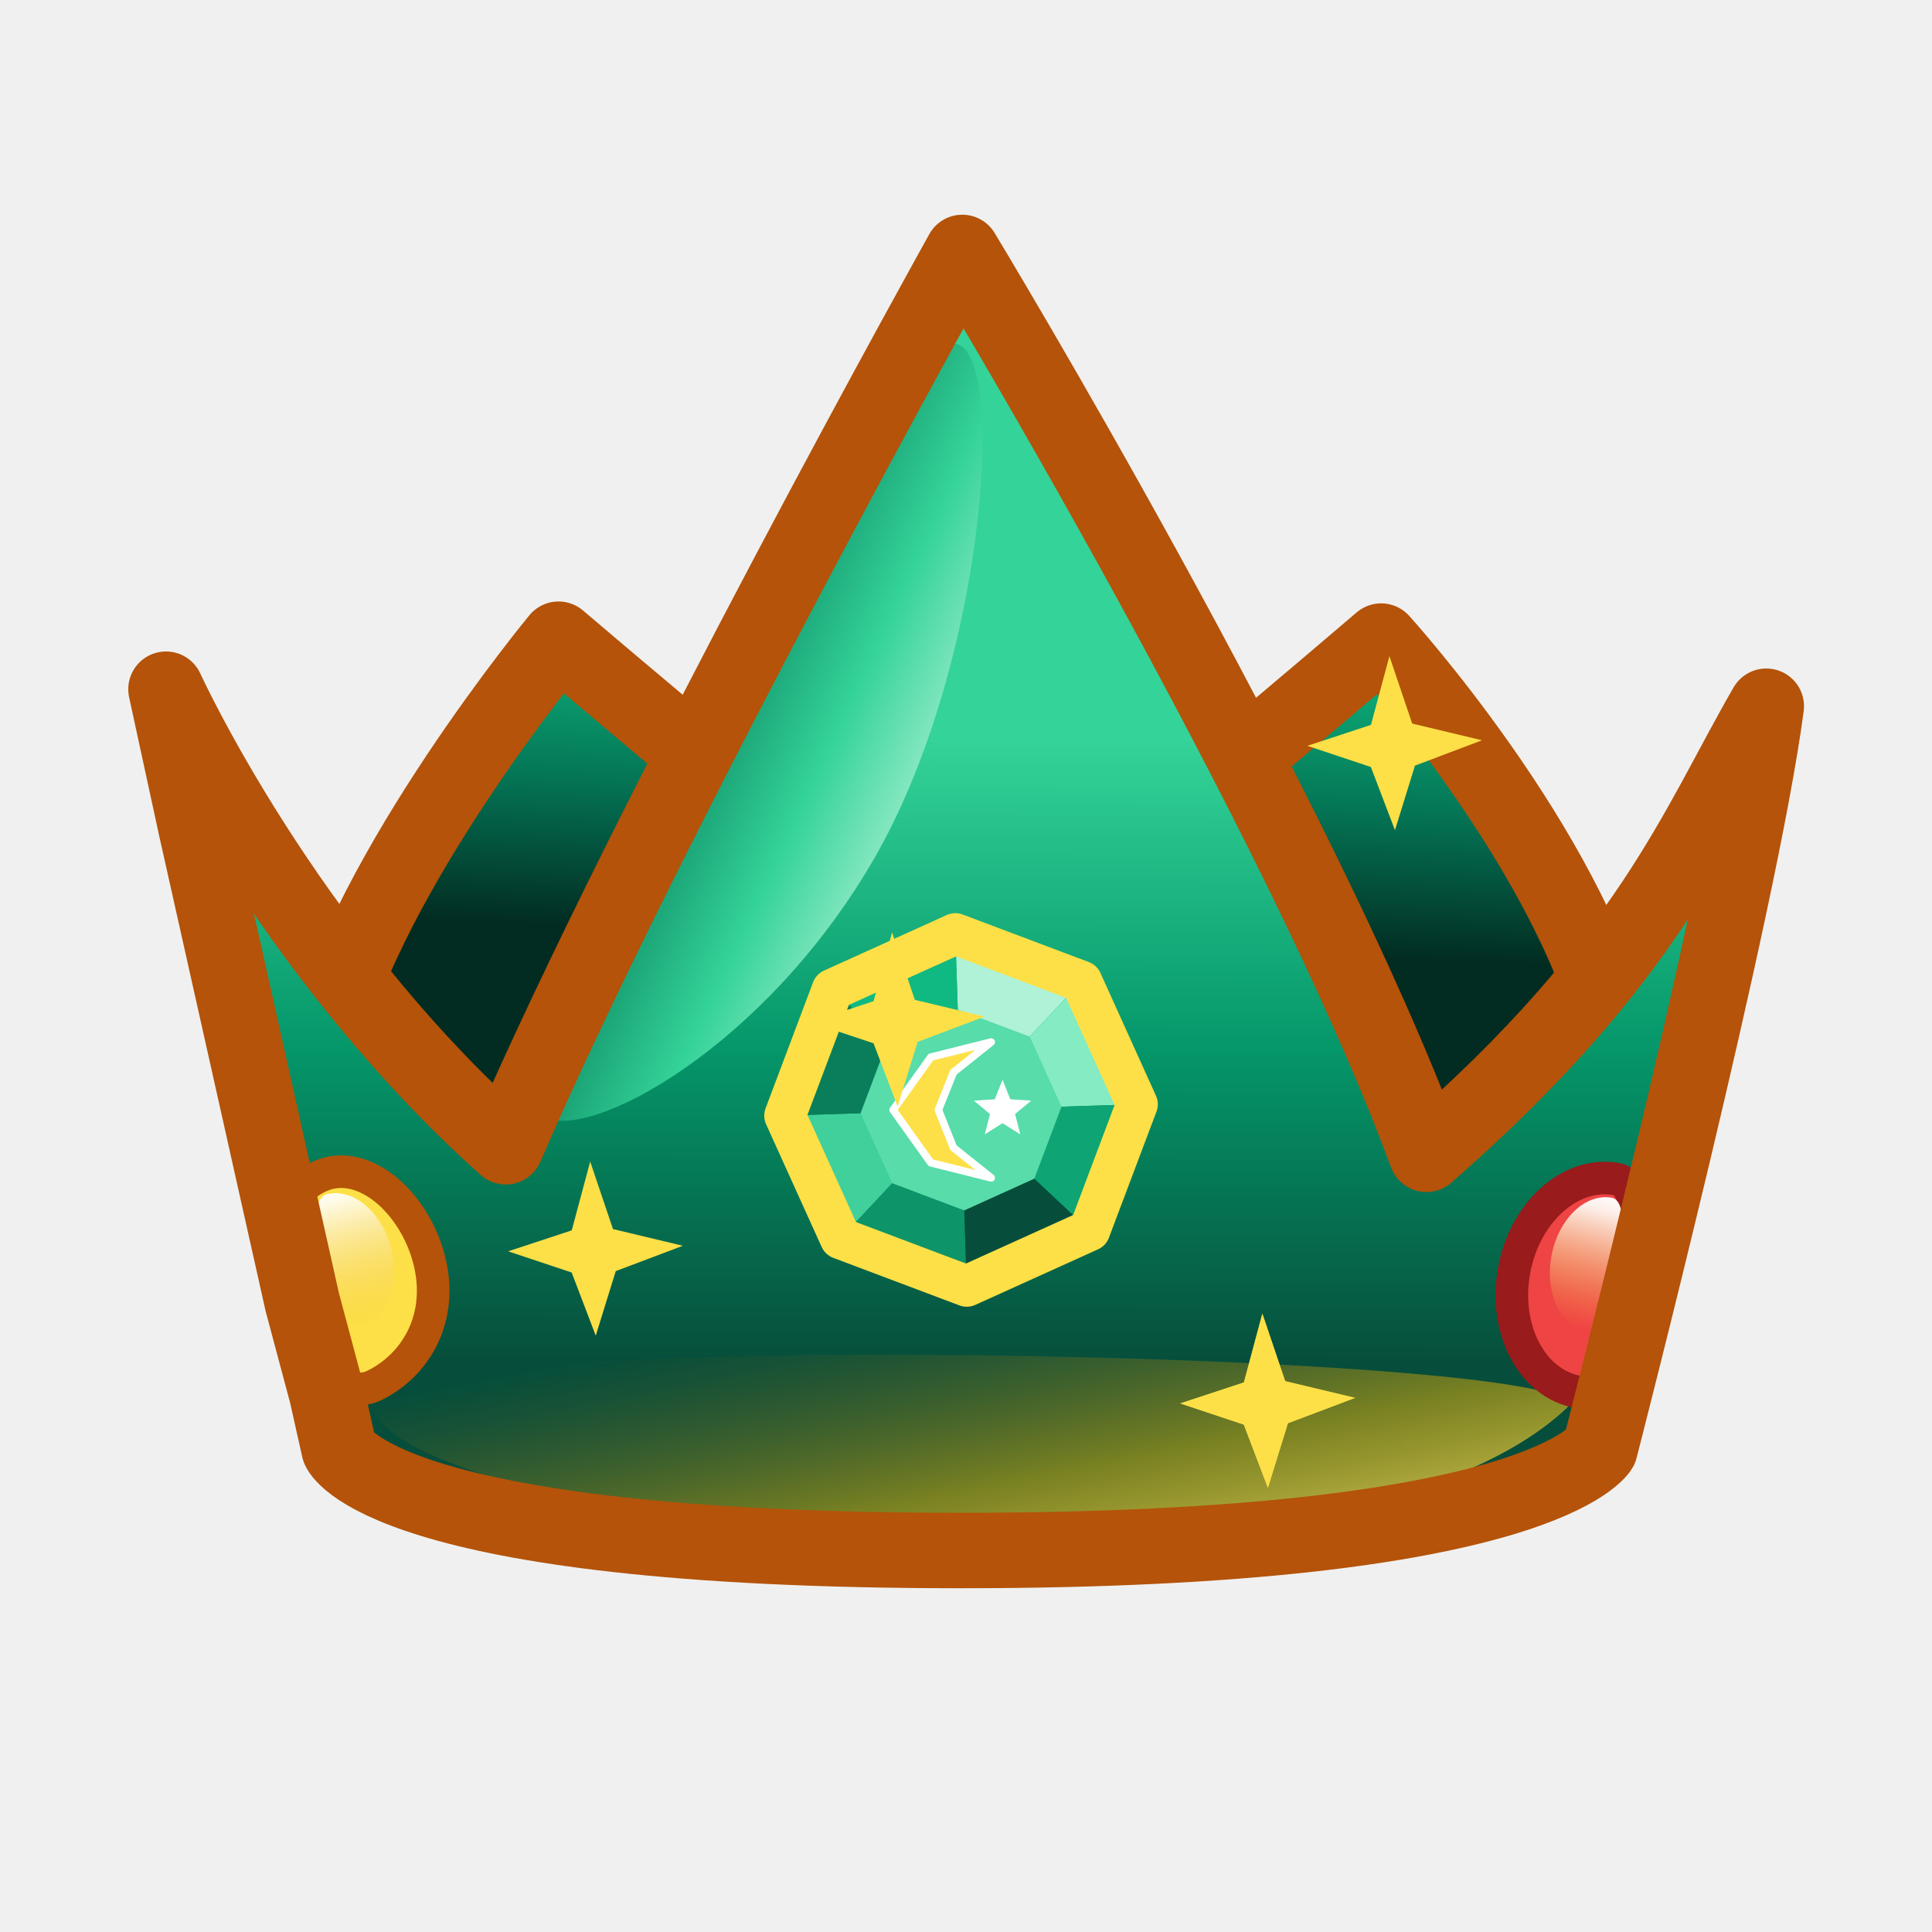
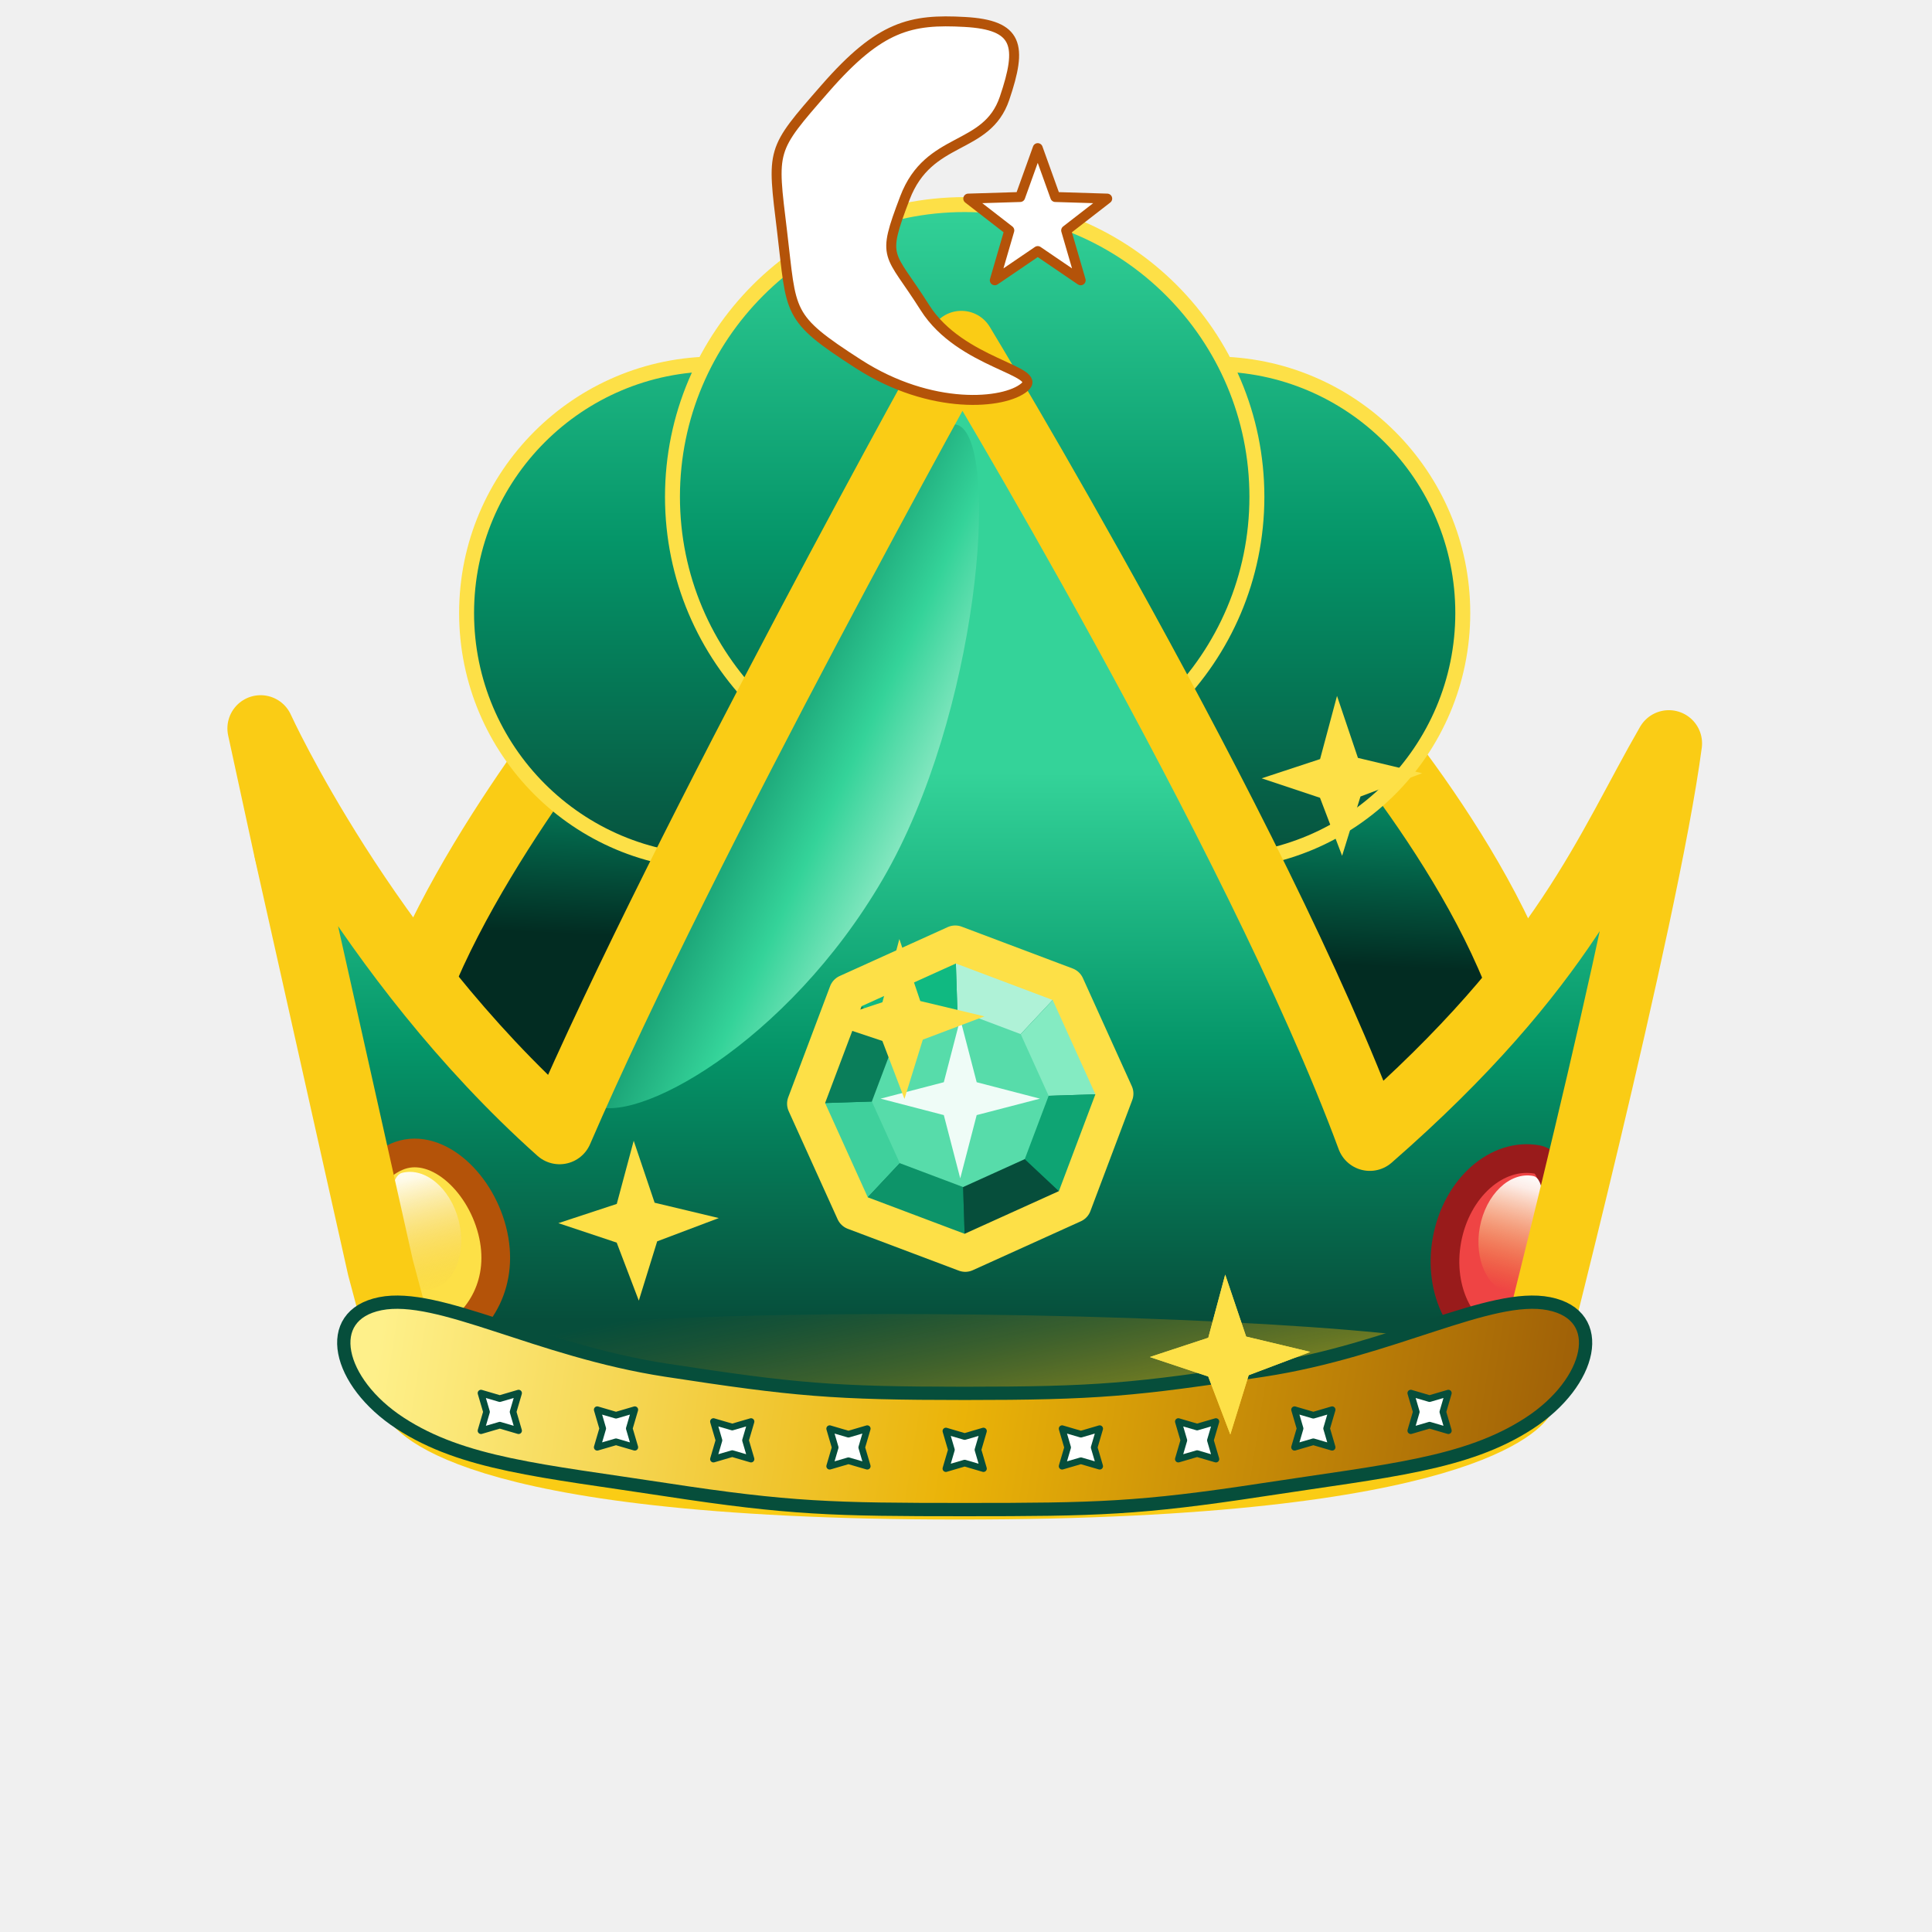
<svg xmlns="http://www.w3.org/2000/svg" viewBox="0 0 512 512" width="512" height="512">
  <defs>
    <linearGradient id="lg_1" gradientUnits="userSpaceOnUse" x1="-2" y1="-60" x2="-5.258" y2="21.203">
      <stop offset="0%" stop-color="#10b981" stop-opacity="1" />
      <stop offset="50%" stop-color="#047857" stop-opacity="1" />
      <stop offset="100%" stop-color="#022c22" stop-opacity="1" />
    </linearGradient>
-     <linearGradient id="lg_2" gradientUnits="userSpaceOnUse" x1="4" y1="-32" x2="3.742" y2="133.203">
+     <linearGradient id="lg_2" gradientUnits="userSpaceOnUse" x1="0" y1="-205" x2="0" y2="0">
      <stop offset="0%" stop-color="#34d399" stop-opacity="1" />
      <stop offset="50%" stop-color="#059669" stop-opacity="1" />
      <stop offset="100%" stop-color="#064e3b" stop-opacity="1" />
    </linearGradient>
-     <linearGradient id="lg_3" gradientUnits="userSpaceOnUse" x1="27.309" y1="66.784" x2="4.446" y2="-49.105">
+     <linearGradient id="lg_3" gradientUnits="userSpaceOnUse" x1="4" y1="-32" x2="3.742" y2="133.203">
+       <stop offset="0%" stop-color="#34d399" stop-opacity="1" />
+       <stop offset="50%" stop-color="#059669" stop-opacity="1" />
+       <stop offset="100%" stop-color="#064e3b" stop-opacity="1" />
+     </linearGradient>
+     <linearGradient id="lg_4" gradientUnits="userSpaceOnUse" x1="27.309" y1="66.784" x2="4.446" y2="-49.105">
      <stop offset="5%" stop-color="#fef08a" stop-opacity="1" />
      <stop offset="51%" stop-color="#eab308" stop-opacity="0.5" />
      <stop offset="96%" stop-color="#a16207" stop-opacity="0" />
    </linearGradient>
-     <linearGradient id="lg_4" gradientUnits="userSpaceOnUse" x1="57.574" y1="32.762" x2="-27.768" y2="-6.745">
+     <linearGradient id="lg_5" gradientUnits="userSpaceOnUse" x1="57.574" y1="32.762" x2="-27.768" y2="-6.745">
      <stop offset="0%" stop-color="#d1fae5" stop-opacity="1" />
      <stop offset="50%" stop-color="#34d399" stop-opacity="1" />
      <stop offset="100%" stop-color="#047857" stop-opacity="1" />
    </linearGradient>
-     <linearGradient id="lg_5" gradientUnits="userSpaceOnUse" x1="7.756" y1="-20.683" x2="-2.837" y2="18.433">
+     <linearGradient id="lg_6" gradientUnits="userSpaceOnUse" x1="7.756" y1="-20.683" x2="-2.837" y2="18.433">
      <stop offset="5%" stop-color="#ffffff" stop-opacity="1" />
      <stop offset="12%" stop-color="#fefefb" stop-opacity="0.955" />
      <stop offset="18%" stop-color="#fefdf7" stop-opacity="0.909" />
      <stop offset="57%" stop-color="#f8df95" stop-opacity="0.455" />
      <stop offset="96%" stop-color="#f1c234" stop-opacity="0" />
    </linearGradient>
-     <linearGradient id="lg_6" gradientUnits="userSpaceOnUse" x1="-7.728" y1="-23.592" x2="4.54" y2="21.275">
+     <linearGradient id="lg_7" gradientUnits="userSpaceOnUse" x1="-7.728" y1="-23.592" x2="4.54" y2="21.275">
      <stop offset="5%" stop-color="#ffffff" stop-opacity="1" />
      <stop offset="12%" stop-color="#fefefb" stop-opacity="0.955" />
      <stop offset="18%" stop-color="#fefdf7" stop-opacity="0.909" />
      <stop offset="57%" stop-color="#f8df95" stop-opacity="0.455" />
      <stop offset="96%" stop-color="#f1c234" stop-opacity="0" />
    </linearGradient>
+     <linearGradient id="lg_8" gradientUnits="userSpaceOnUse" x1="-175" y1="130" x2="175" y2="185">
+       <stop offset="0%" stop-color="#fef08a" stop-opacity="1" />
+       <stop offset="50%" stop-color="#eab308" stop-opacity="1" />
+       <stop offset="100%" stop-color="#a16207" stop-opacity="1" />
+     </linearGradient>
+     <linearGradient id="lg_9" gradientUnits="userSpaceOnUse" x1="0" y1="-120" x2="0" y2="120">
+       <stop offset="0%" stop-color="#ffffff" stop-opacity="1" />
+       <stop offset="50%" stop-color="#fef08a" stop-opacity="1" />
+       <stop offset="100%" stop-color="#eab308" stop-opacity="1" />
+     </linearGradient>
  </defs>
-   <g transform="translate(192.95, 209.20)">
+   <g transform="translate(252.95, 269.20) scale(0.880, 0.880) translate(-60, -60)">
    <g transform="translate(63.07, 18.70) scale(1.000, 1.000) translate(0.00, 0.00)">
      <g transform="translate(0, 0) rotate(0) scale(1, 1) translate(0, 0)">
-         <path d="M -108.00 -58.50 C -108.00 -58.50, -158.50 2.50, -170.00 49.50 C -195.50 20.50, -204.00 -8.50, -204.00 -8.50 L -165.00 150.00 L 168.50 150.00 L 172.49 133.24 L 173.42 129.30 L 174.33 125.46 L 175.05 122.44 L 175.96 118.61 L 177.43 112.44 L 179.84 102.32 L 186.24 75.38 L 197.65 27.40 L 199.25 20.66 L 205.00 -3.50 C 205.00 -3.50, 190.50 30.50, 172.00 46.50 C 159.50 -3.50, 110.00 -58.00, 110.00 -58.00 C 110.00 -58.00, 16.50 22.00, 1.50 30.50 C -26.00 11.50, -108.00 -58.50, -108.00 -58.50 Z" fill="url(#lg_1)" fill-opacity="1" stroke="#b45309" stroke-width="20" stroke-linecap="round" stroke-linejoin="round" />
+         <path d="M -108.00 -58.50 C -108.00 -58.50, -158.50 2.50, -170.00 49.50 C -195.50 20.50, -204.00 -8.50, -204.00 -8.50 L -165.00 150.00 L 168.50 150.00 L 172.49 133.24 L 173.42 129.30 L 174.33 125.46 L 175.05 122.44 L 175.96 118.61 L 177.43 112.44 L 179.84 102.32 L 186.24 75.38 L 197.65 27.40 L 199.25 20.66 L 205.00 -3.50 C 205.00 -3.50, 190.50 30.50, 172.00 46.50 C 159.50 -3.50, 110.00 -58.00, 110.00 -58.00 C 110.00 -58.00, 16.50 22.00, 1.50 30.50 C -26.00 11.50, -108.00 -58.50, -108.00 -58.50 Z" fill="url(#lg_1)" fill-opacity="1" stroke="#facc15" stroke-width="20" stroke-linecap="round" stroke-linejoin="round" />
      </g>
    </g>
    <g transform="translate(63.07, 18.70) scale(1.000, 1.000) translate(0.00, 0.00)">
      <g transform="translate(0, 0) rotate(0) scale(1, 1) translate(0, 0)">
-         <path d="M -1.00 -161.00 C -1.00 -161.00, -84.00 -12.00, -122.00 76.00 C -180.00 22.00, -212.00 -44.00, -212.00 -44.00 L -204.22 -9.24 L -201.37 3.50 L -195.97 27.61 L -191.99 45.38 L -186.47 70.03 L -183.12 85.01 L -177.84 108.57 L -175.94 117.08 L -170.27 142.40 L -168.44 150.56 L -167.00 157.00 C -167.00 157.00, -155.50 183.00, -1.50 183.00 C 152.50 183.00, 168.00 156.00, 168.00 156.00 C 168.00 156.00, 205.50 9.50, 212.50 -43.50 C 194.00 -11.50, 181.00 26.50, 122.00 78.00 C 88.00 -14.00, -1.00 -161.00, -1.00 -161.00 Z" fill="url(#lg_2)" fill-opacity="1" stroke="none" stroke-width="0" stroke-linecap="round" stroke-linejoin="round" />
+         <path d="M -75.00 -155.00 C -33.58 -155.00, 0.00 -121.42, 0.00 -80.00 C 0.00 -38.58, -33.58 -5.00, -75.00 -5.00 C -116.42 -5.00, -150.00 -38.58, -150.00 -80.00 C -150.00 -121.42, -116.42 -155.00, -75.00 -155.00 Z" fill="url(#lg_2)" fill-opacity="1" stroke="#fde047" stroke-width="4.5" stroke-linecap="round" stroke-linejoin="round" />
+         <path d="M 75.00 -155.00 C 116.42 -155.00, 150.00 -121.42, 150.00 -80.00 C 150.00 -38.58, 116.42 -5.00, 75.00 -5.00 C 33.58 -5.00, 0.00 -38.58, 0.00 -80.00 C 0.00 -121.42, 33.58 -155.00, 75.00 -155.00 Z" fill="url(#lg_2)" fill-opacity="1" stroke="#fde047" stroke-width="4.5" stroke-linecap="round" stroke-linejoin="round" />
+         <path d="M 0.00 -203.00 C 48.60 -203.00, 88.00 -163.60, 88.00 -115.00 C 88.00 -66.40, 48.60 -27.00, 0.00 -27.00 C -48.60 -27.00, -88.00 -66.40, -88.00 -115.00 C -88.00 -163.60, -48.60 -203.00, 0.00 -203.00 Z" fill="url(#lg_2)" fill-opacity="1" stroke="#fde047" stroke-width="4.5" stroke-linecap="round" stroke-linejoin="round" />
+       </g>
+     </g>
+     <g transform="translate(63.07, 18.70) scale(1.000, 1.000) translate(0.00, 0.00)">
+       <g transform="translate(0, 0) rotate(0) scale(1, 1) translate(0, 0)">
+         <path d="M -1.00 -161.00 C -1.00 -161.00, -84.00 -12.00, -122.00 76.00 C -180.00 22.00, -212.00 -44.00, -212.00 -44.00 L -204.22 -9.24 L -201.37 3.50 L -195.97 27.61 L -191.99 45.38 L -186.47 70.03 L -183.12 85.01 L -177.84 108.57 L -175.94 117.08 L -170.27 142.40 L -168.44 150.56 L -167.00 157.00 C -167.00 157.00, -155.50 183.00, -1.50 183.00 C 152.50 183.00, 168.00 156.00, 168.00 156.00 C 168.00 156.00, 205.50 9.50, 212.50 -43.50 C 194.00 -11.50, 181.00 26.50, 122.00 78.00 C 88.00 -14.00, -1.00 -161.00, -1.00 -161.00 Z" fill="url(#lg_3)" fill-opacity="1" stroke="none" stroke-width="0" stroke-linecap="round" stroke-linejoin="round" />
      </g>
    </g>
    <g transform="translate(62.10, 171.03) scale(1.000, 1.000) translate(0.00, 0.00)">
      <g transform="translate(2, 3.5) rotate(0) scale(1, 1) translate(0, 0)">
-         <path d="M 158.11 -10.54 C 173.85 -25.31, -164.96 -32.99, -158.55 -10.98 C -149.09 21.51, 94.18 49.48, 158.11 -10.54 Z" fill="url(#lg_3)" fill-opacity="1" stroke="none" stroke-width="0" stroke-linecap="round" stroke-linejoin="round" />
+         <path d="M 158.11 -10.54 C 173.85 -25.31, -164.96 -32.99, -158.55 -10.98 C -149.09 21.51, 94.18 49.48, 158.11 -10.54 Z" fill="url(#lg_4)" fill-opacity="1" stroke="none" stroke-width="0" stroke-linecap="round" stroke-linejoin="round" />
      </g>
    </g>
    <g transform="translate(61.73, 84.95) scale(1.000, 1.000) translate(-265.17, -339.65)">
      <g transform="translate(265.173, 339.648) rotate(0) scale(1, 1) translate(0, 0)">
        <path d="M 0.00 0.00 L 0.00 0.00 L 0.00 0.00 L 0.00 0.00 Z" fill="#92edc9" fill-opacity="1" stroke="none" stroke-width="0" stroke-linecap="round" stroke-linejoin="round" />
      </g>
      <g transform="translate(241.849, 356.673) rotate(0) scale(1, 1) translate(0, 0)">
        <path d="M 23.32 -17.02 L -8.59 17.02 L -23.32 -15.51 L -23.32 -15.52 L 23.32 -17.02 L 23.32 -17.02 Z" fill="#3fd09c" fill-opacity="1" stroke="none" stroke-width="0" stroke-linecap="round" stroke-linejoin="round" />
      </g>
      <g transform="translate(265.173, 339.648) rotate(0) scale(1, 1) translate(0, 0)">
        <path d="M 0.00 0.00 L 0.00 0.00 L 0.00 0.00 L 0.00 0.00 L 0.00 0.00 Z" fill="#6ee7b7" fill-opacity="1" stroke="none" stroke-width="0" stroke-linecap="round" stroke-linejoin="round" />
      </g>
      <g transform="translate(241.85, 324.443) rotate(0) scale(1, 1) translate(0, 0)">
        <path d="M 23.32 15.21 L -23.32 16.71 L -10.73 -16.71 L -10.73 -16.71 L 23.32 15.21 L 23.32 15.21 Z" fill="#0a7e5a" fill-opacity="1" stroke="none" stroke-width="0" stroke-linecap="round" stroke-linejoin="round" />
      </g>
      <g transform="translate(265.173, 339.648) rotate(0) scale(1, 1) translate(0, 0)">
        <path d="M 0.00 0.00 L 0.00 0.00 L 0.00 0.00 L 0.00 0.00 Z" fill="#6ee7b7" fill-opacity="1" stroke="none" stroke-width="0" stroke-linecap="round" stroke-linejoin="round" />
      </g>
      <g transform="translate(280.378, 316.325) rotate(0) scale(1, 1) translate(0, 0)">
        <path d="M -15.21 23.32 L -16.71 -23.32 L 16.71 -10.73 L 16.71 -10.73 L -15.21 23.32 L -15.21 23.32 Z" fill="#aff2d7" fill-opacity="1" stroke="none" stroke-width="0" stroke-linecap="round" stroke-linejoin="round" />
      </g>
      <g transform="translate(249.967, 362.971) rotate(0) scale(1, 1) translate(0, 0)">
        <path d="M -16.71 10.73 L 15.21 -23.32 L 16.71 23.32 L -16.71 10.73 L -16.71 10.73 Z" fill="#0d9469" fill-opacity="1" stroke="none" stroke-width="0" stroke-linecap="round" stroke-linejoin="round" />
      </g>
      <g transform="translate(248.148, 316.325) rotate(0) scale(1, 1) translate(0, 0)">
        <path d="M -17.02 -8.59 L 15.51 -23.32 L 15.52 -23.32 L 17.02 23.32 L -17.02 -8.59 Z" fill="#10b981" fill-opacity="1" stroke="none" stroke-width="0" stroke-linecap="round" stroke-linejoin="round" />
      </g>
      <g transform="translate(282.198, 362.972) rotate(0) scale(1, 1) translate(0, 0)">
        <path d="M -17.02 -23.32 L -17.02 -23.32 L 17.02 8.59 L -15.51 23.32 L -15.52 23.32 L -17.02 -23.32 L -17.02 -23.32 Z" fill="#064e3b" fill-opacity="1" stroke="none" stroke-width="0" stroke-linecap="round" stroke-linejoin="round" />
      </g>
      <g transform="translate(288.497, 322.623) rotate(0) scale(1, 1) translate(0, 0)">
        <path d="M -23.32 17.02 L 8.60 -17.02 L 23.32 15.51 L 23.32 15.52 L -23.32 17.02 L -23.32 17.02 Z" fill="#84ebc2" fill-opacity="1" stroke="none" stroke-width="0" stroke-linecap="round" stroke-linejoin="round" />
      </g>
      <g transform="translate(288.496, 354.854) rotate(0) scale(1, 1) translate(0, 0)">
        <path d="M 23.32 -16.71 L 10.73 16.71 L 10.73 16.71 L -23.32 -15.21 L 23.32 -16.71 Z" fill="#0ea473" fill-opacity="1" stroke="none" stroke-width="0" stroke-linecap="round" stroke-linejoin="round" />
      </g>
      <g transform="translate(265.173, 339.648) rotate(0) scale(1, 1) translate(0, 0)">
        <path d="M 19.43 18.21 L 26.62 -0.86 L 18.21 -19.43 L -0.86 -26.62 L -19.43 -18.21 L -26.62 0.86 L -18.21 19.43 L 0.86 26.62 L 19.43 18.21 Z" fill="#57dcaa" fill-opacity="1" stroke="none" stroke-width="0" stroke-linecap="round" stroke-linejoin="round" />
      </g>
      <g transform="translate(265.173, 339.649) rotate(0) scale(1, 1) translate(0, 0)">
        <path d="M 31.92 -34.05 L 31.92 -34.05 L -1.51 -46.65 L -1.51 -46.65 L -34.05 -31.92 L -34.05 -31.92 L -46.65 1.51 L -46.65 1.51 L -31.92 34.05 L -31.92 34.05 L 1.51 46.65 L 1.51 46.65 L 34.05 31.92 L 34.05 31.92 L 46.65 -1.51 L 46.65 -1.51 L 31.92 -34.05 Z" fill="none" fill-opacity="1" stroke="#fde047" stroke-width="11" stroke-linecap="round" stroke-linejoin="round" />
      </g>
      <g transform="translate(265.173, 339.649) rotate(0) scale(1, 1) translate(0, 0)">
-         <path d="M 11.00 -8.00 L 13.06 -2.83 L 18.61 -2.47 L 14.33 1.08 L 15.70 6.47 L 11.00 3.50 L 6.30 6.47 L 7.67 1.08 L 3.39 -2.47 L 8.94 -2.83 L 11.00 -8.00 Z" fill="#ffffff" fill-opacity="1" stroke="none" stroke-width="0" stroke-linecap="round" stroke-linejoin="round" />
-       </g>
-       <g transform="translate(265.173, 339.649) rotate(0) scale(1, 1) translate(0, 0)">
-         <path d="M 8.00 -18.00 L -8.00 -14.00 L -18.00 0.00 L -8.00 14.00 L 8.00 18.00 L -2.00 10.00 L -6.00 0.00 L -2.00 -10.00 L 8.00 -18.00 Z" fill="#fde047" fill-opacity="1" stroke="#ffffff" stroke-width="2" stroke-linecap="round" stroke-linejoin="round" />
+         <path d="M 0.00 -24.00 L 4.95 -4.95 L 24.00 0.00 L 4.95 4.95 L 0.00 24.00 L -4.95 4.95 L -24.00 0.00 L -4.95 -4.95 L 0.00 -24.00 Z" fill="#ffffff" fill-opacity="0.9" stroke="none" stroke-width="0" stroke-linecap="round" stroke-linejoin="round" />
      </g>
    </g>
    <g transform="translate(7.69, -15.15) scale(1.000, 1.000) translate(0.00, 0.00)">
      <g transform="translate(0, 0) rotate(0) scale(1, 1) translate(0, 0)">
-         <path d="M 53.92 -102.47 C 66.00 -95.44, 59.61 -15.67, 30.75 33.95 C 1.89 83.58, -44.68 108.83, -56.76 101.81 C -68.84 94.78, -41.86 58.14, -12.99 8.51 C 15.87 -41.11, 41.84 -109.49, 53.92 -102.47 Z" fill="url(#lg_4)" fill-opacity="1" stroke="none" stroke-width="0" stroke-linecap="round" stroke-linejoin="round" />
+         <path d="M 53.92 -102.47 C 66.00 -95.44, 59.61 -15.67, 30.75 33.95 C 1.89 83.58, -44.68 108.83, -56.76 101.81 C -68.84 94.78, -41.86 58.14, -12.99 8.51 C 15.87 -41.11, 41.84 -109.49, 53.92 -102.47 Z" fill="url(#lg_5)" fill-opacity="1" stroke="none" stroke-width="0" stroke-linecap="round" stroke-linejoin="round" />
      </g>
    </g>
    <g transform="translate(224.34, 131.35) scale(1.000, 1.000) translate(-420.29, -366.05)">
      <g transform="translate(420.285, 366.047) rotate(0) scale(1, 1) translate(0, 0)">
        <path d="M 0.76 28.30 C -11.39 26.04, -18.90 11.60, -16.01 -3.97 C -13.12 -19.53, -0.93 -30.32, 11.22 -28.06 C 23.38 -25.81, 12.91 30.55, 0.76 28.30 Z" fill="#ef4444" fill-opacity="1" stroke="#991b1b" stroke-width="8.638" stroke-linecap="round" stroke-linejoin="round" />
      </g>
      <g transform="translate(423.467, 360.626) rotate(0) scale(1, 1) translate(0, 0)">
-         <path d="M 0.13 17.82 C -6.90 16.51, -11.13 7.50, -9.31 -2.30 C -7.49 -12.11, -0.31 -19.00, 6.72 -17.70 C 13.76 -16.39, 7.17 19.13, 0.13 17.82 Z" fill="url(#lg_5)" fill-opacity="1" stroke="none" stroke-width="0" stroke-linecap="round" stroke-linejoin="round" />
+         <path d="M 0.13 17.82 C -6.90 16.51, -11.13 7.50, -9.31 -2.30 C -7.49 -12.11, -0.31 -19.00, 6.72 -17.70 C 13.76 -16.39, 7.17 19.13, 0.13 17.82 Z" fill="url(#lg_6)" fill-opacity="1" stroke="none" stroke-width="0" stroke-linecap="round" stroke-linejoin="round" />
      </g>
    </g>
    <g transform="translate(-95.31, 130.00) scale(1.000, 1.000) translate(-100.64, -364.70)">
      <g transform="translate(100.638, 364.696) rotate(0) scale(1, 1) translate(0, 0)">
        <path d="M 1.54 27.98 C 12.64 22.55, 20.03 9.98, 16.09 -5.35 C 12.15 -20.68, -1.40 -32.52, -12.71 -27.54 C -37.39 -16.70, -15.76 36.43, 1.54 27.98 Z" fill="#fde047" fill-opacity="1" stroke="#b45309" stroke-width="8.638" stroke-linecap="round" stroke-linejoin="round" />
      </g>
      <g transform="translate(97.237, 359.375) rotate(0) scale(1, 1) translate(0, 0)">
-         <path d="M 1.32 17.61 C 8.31 16.10, 11.86 6.56, 9.38 -3.11 C 6.90 -12.77, -0.73 -19.16, -7.66 -17.38 C -14.59 -15.60, -11.49 20.38, 1.32 17.61 Z" fill="url(#lg_6)" fill-opacity="1" stroke="none" stroke-width="0" stroke-linecap="round" stroke-linejoin="round" />
+         <path d="M 1.32 17.61 C 8.31 16.10, 11.86 6.56, 9.38 -3.11 C 6.90 -12.77, -0.73 -19.16, -7.66 -17.38 C -14.59 -15.60, -11.49 20.38, 1.32 17.61 Z" fill="url(#lg_7)" fill-opacity="1" stroke="none" stroke-width="0" stroke-linecap="round" stroke-linejoin="round" />
      </g>
    </g>
    <g transform="translate(63.07, 18.70) scale(1.000, 1.000) translate(0.00, 0.00)">
      <g transform="translate(0, 0) rotate(0) scale(1, 1) translate(0, 0)">
-         <path d="M -1.00 -161.00 C -1.00 -161.00, -84.00 -12.00, -122.00 76.00 C -180.68 23.63, -212.03 -45.25, -212.03 -45.25 L -204.22 -9.24 L -201.37 3.50 L -195.97 27.61 L -191.99 45.38 L -186.47 70.03 L -183.12 85.01 L -177.84 108.57 L -175.94 117.08 L -169.41 141.51 L -167.59 149.67 L -166.14 156.11 C -166.14 156.11, -155.50 183.00, -1.50 183.00 C 152.50 183.00, 168.00 156.00, 168.00 156.00 C 168.00 156.00, 205.06 12.26, 212.06 -40.74 C 193.56 -8.74, 181.00 26.50, 122.00 78.00 C 88.00 -14.00, -1.00 -161.00, -1.00 -161.00 Z" fill="none" fill-opacity="1" stroke="#b45309" stroke-width="20" stroke-linecap="round" stroke-linejoin="round" />
+         <path d="M -1.00 -161.00 C -1.00 -161.00, -84.00 -12.00, -122.00 76.00 C -180.68 23.63, -212.03 -45.25, -212.03 -45.25 L -204.22 -9.24 L -201.37 3.50 L -195.97 27.61 L -191.99 45.38 L -186.47 70.03 L -183.12 85.01 L -177.84 108.57 L -175.94 117.08 L -169.41 141.51 L -167.59 149.67 L -166.14 156.11 C -166.14 156.11, -155.50 183.00, -1.50 183.00 C 152.50 183.00, 168.00 156.00, 168.00 156.00 C 168.00 156.00, 205.06 12.26, 212.06 -40.74 C 193.56 -8.74, 181.00 26.50, 122.00 78.00 C 88.00 -14.00, -1.00 -161.00, -1.00 -161.00 Z" fill="none" fill-opacity="1" stroke="#facc15" stroke-width="20" stroke-linecap="round" stroke-linejoin="round" />
      </g>
    </g>
-     <g transform="translate(176.66, -12.26) scale(1.150, 1.150) translate(0.00, 0.00)">
+     <g transform="translate(63.07, 18.70) scale(1.000, 1.000) translate(0.00, 0.00)">
+       <g transform="translate(0, 0) rotate(0) scale(1, 1) translate(0, 0)">
+         <path d="M -176.00 128.00 C -158.40 124.48, -128.72 142.06, -90.00 148.00 C -51.28 153.94, -39.60 155.00, 0.00 155.00 C 39.60 155.00, 51.28 153.94, 90.00 148.00 C 128.72 142.06, 158.40 124.48, 176.00 128.00 C 193.60 131.52, 188.92 151.68, 170.00 164.00 C 151.08 176.32, 127.40 178.28, 90.00 184.00 C 52.60 189.72, 39.60 190.00, 0.00 190.00 C -39.60 190.00, -52.60 189.72, -90.00 184.00 C -127.40 178.28, -151.08 176.32, -170.00 164.00 C -188.92 151.68, -193.60 131.52, -176.00 128.00 Z" fill="url(#lg_8)" fill-opacity="1" stroke="#064e3b" stroke-width="4" stroke-linecap="round" stroke-linejoin="round" />
+       </g>
+       <g transform="translate(0, 0) rotate(0) scale(1, 1) translate(0, 0)">
+         <path d="M -134.34 166.24 L -140.00 164.58 L -145.66 166.24 L -144.00 160.58 L -145.66 154.92 L -140.00 156.58 L -134.34 154.92 L -136.00 160.58 L -134.34 166.24 Z" fill="#ffffff" fill-opacity="1" stroke="#064e3b" stroke-width="2" stroke-linecap="round" stroke-linejoin="round" />
+         <path d="M -99.34 171.23 L -105.00 169.58 L -110.66 171.23 L -109.00 165.58 L -110.66 159.92 L -105.00 161.58 L -99.34 159.92 L -101.00 165.58 L -99.34 171.23 Z" fill="#ffffff" fill-opacity="1" stroke="#064e3b" stroke-width="2" stroke-linecap="round" stroke-linejoin="round" />
+         <path d="M -64.34 174.80 L -70.00 173.14 L -75.66 174.80 L -74.00 169.14 L -75.66 163.49 L -70.00 165.14 L -64.34 163.49 L -66.00 169.14 L -64.34 174.80 Z" fill="#ffffff" fill-opacity="1" stroke="#064e3b" stroke-width="2" stroke-linecap="round" stroke-linejoin="round" />
+         <path d="M -29.34 176.94 L -35.00 175.29 L -40.66 176.94 L -39.00 171.29 L -40.66 165.63 L -35.00 167.29 L -29.34 165.63 L -31.00 171.29 L -29.34 176.94 Z" fill="#ffffff" fill-opacity="1" stroke="#064e3b" stroke-width="2" stroke-linecap="round" stroke-linejoin="round" />
+         <path d="M 5.66 177.66 L 0.00 176.00 L -5.66 177.66 L -4.00 172.00 L -5.66 166.34 L 0.00 168.00 L 5.66 166.34 L 4.00 172.00 L 5.66 177.66 Z" fill="#ffffff" fill-opacity="1" stroke="#064e3b" stroke-width="2" stroke-linecap="round" stroke-linejoin="round" />
+         <path d="M 40.66 176.94 L 35.00 175.29 L 29.34 176.94 L 31.00 171.29 L 29.34 165.63 L 35.00 167.29 L 40.66 165.63 L 39.00 171.29 L 40.66 176.94 Z" fill="#ffffff" fill-opacity="1" stroke="#064e3b" stroke-width="2" stroke-linecap="round" stroke-linejoin="round" />
+         <path d="M 75.66 174.80 L 70.00 173.14 L 64.34 174.80 L 66.00 169.14 L 64.34 163.49 L 70.00 165.14 L 75.66 163.49 L 74.00 169.14 L 75.66 174.80 Z" fill="#ffffff" fill-opacity="1" stroke="#064e3b" stroke-width="2" stroke-linecap="round" stroke-linejoin="round" />
+         <path d="M 110.66 171.23 L 105.00 169.58 L 99.34 171.23 L 101.00 165.58 L 99.34 159.92 L 105.00 161.58 L 110.66 159.92 L 109.00 165.58 L 110.66 171.23 Z" fill="#ffffff" fill-opacity="1" stroke="#064e3b" stroke-width="2" stroke-linecap="round" stroke-linejoin="round" />
+         <path d="M 145.66 166.24 L 140.00 164.58 L 134.34 166.24 L 136.00 160.58 L 134.34 154.92 L 140.00 156.58 L 145.66 154.92 L 144.00 160.58 L 145.66 166.24 Z" fill="#ffffff" fill-opacity="1" stroke="#064e3b" stroke-width="2" stroke-linecap="round" stroke-linejoin="round" />
+       </g>
+       <g transform="translate(0, 0) rotate(0) scale(1, 1) translate(0, 0)">
+         <path d="M 0.00 -258.00 C -16.20 -258.90, -25.50 -256.90, -42.00 -238.00 C -58.50 -219.10, -58.00 -219.90, -55.00 -195.00 C -52.00 -170.10, -53.90 -169.10, -32.00 -155.00 C -10.10 -140.90, 12.00 -142.90, 18.00 -148.00 C 24.00 -153.10, -1.20 -154.90, -12.00 -172.00 C -22.80 -189.10, -25.20 -186.10, -18.00 -205.00 C -10.80 -223.90, 6.60 -219.10, 12.00 -235.00 C 17.40 -250.90, 16.20 -257.10, 0.00 -258.00 Z" fill="url(#lg_9)" fill-opacity="1" stroke="#b45309" stroke-width="3" stroke-linecap="round" stroke-linejoin="round" />
+         <path d="M 22.00 -220.00 L 27.29 -205.28 L 42.92 -204.80 L 30.56 -195.22 L 34.93 -180.20 L 22.00 -189.00 L 9.07 -180.20 L 13.44 -195.22 L 1.08 -204.80 L 16.71 -205.28 L 22.00 -220.00 Z" fill="url(#lg_9)" fill-opacity="1" stroke="#b45309" stroke-width="3" stroke-linecap="round" stroke-linejoin="round" />
+       </g>
+     </g>
+     <g transform="translate(176.66, -12.26) scale(1.200, 1.200) translate(0.00, 0.00)">
      <g transform="translate(0, 0) rotate(0) scale(1, 1) translate(0, 0)">
        <path d="M -1.22 -20.06 L 4.03 -4.51 L 20.13 -0.66 L 4.67 5.18 L 0.06 20.06 L -5.49 5.50 L -20.13 0.62 L -5.47 -4.21 L -1.22 -20.06 Z" fill="#fde047" fill-opacity="1" stroke="none" stroke-width="0" stroke-linecap="round" stroke-linejoin="round" />
      </g>
    </g>
-     <g transform="translate(-35.14, 121.70) scale(1.150, 1.150) translate(0.00, 0.00)">
+     <g transform="translate(-35.14, 121.70) scale(1.200, 1.200) translate(0.00, 0.00)">
      <g transform="translate(0, 0) rotate(0) scale(1, 1) translate(0, 0)">
        <path d="M -1.22 -20.06 L 4.03 -4.51 L 20.13 -0.66 L 4.67 5.18 L 0.06 20.06 L -5.49 5.50 L -20.13 0.62 L -5.47 -4.21 L -1.22 -20.06 Z" fill="#fde047" fill-opacity="1" stroke="none" stroke-width="0" stroke-linecap="round" stroke-linejoin="round" />
      </g>
    </g>
-     <g transform="translate(44.86, 60.96) scale(1.150, 1.150) translate(0.00, 0.00)">
+     <g transform="translate(44.86, 60.96) scale(1.200, 1.200) translate(0.00, 0.00)">
      <g transform="translate(0, 0) rotate(0) scale(1, 1) translate(0, 0)">
        <path d="M -1.22 -20.06 L 4.03 -4.51 L 20.13 -0.66 L 4.67 5.18 L 0.06 20.06 L -5.49 5.50 L -20.13 0.62 L -5.47 -4.21 L -1.22 -20.06 Z" fill="#fde047" fill-opacity="1" stroke="none" stroke-width="0" stroke-linecap="round" stroke-linejoin="round" />
      </g>
    </g>
-     <g transform="translate(142.99, 162.01) scale(1.150, 1.150) translate(0.00, 0.00)">
+     <g transform="translate(142.99, 162.01) scale(1.200, 1.200) translate(0.00, 0.00)">
      <g transform="translate(0, 0) rotate(0) scale(1, 1) translate(0, 0)">
        <path d="M -1.22 -20.06 L 4.03 -4.51 L 20.13 -0.66 L 4.67 5.18 L 0.06 20.06 L -5.49 5.50 L -20.13 0.62 L -5.47 -4.21 L -1.22 -20.06 Z" fill="#fde047" fill-opacity="1" stroke="none" stroke-width="0" stroke-linecap="round" stroke-linejoin="round" />
      </g>
    </g>
-     <g transform="translate(142.99, 162.01) scale(1.150, 1.150) translate(0.00, 0.00)">
+     <g transform="translate(142.99, 162.01) scale(1.200, 1.200) translate(0.00, 0.00)">
      <g transform="translate(0, 0) rotate(0) scale(1, 1) translate(0, 0)">
        <path d="M -1.22 -20.06 L 4.03 -4.51 L 20.13 -0.66 L 4.67 5.18 L 0.06 20.06 L -5.49 5.50 L -20.13 0.62 L -5.47 -4.21 L -1.22 -20.06 Z" fill="#fde047" fill-opacity="1" stroke="none" stroke-width="0" stroke-linecap="round" stroke-linejoin="round" />
      </g>
    </g>
  </g>
</svg>
